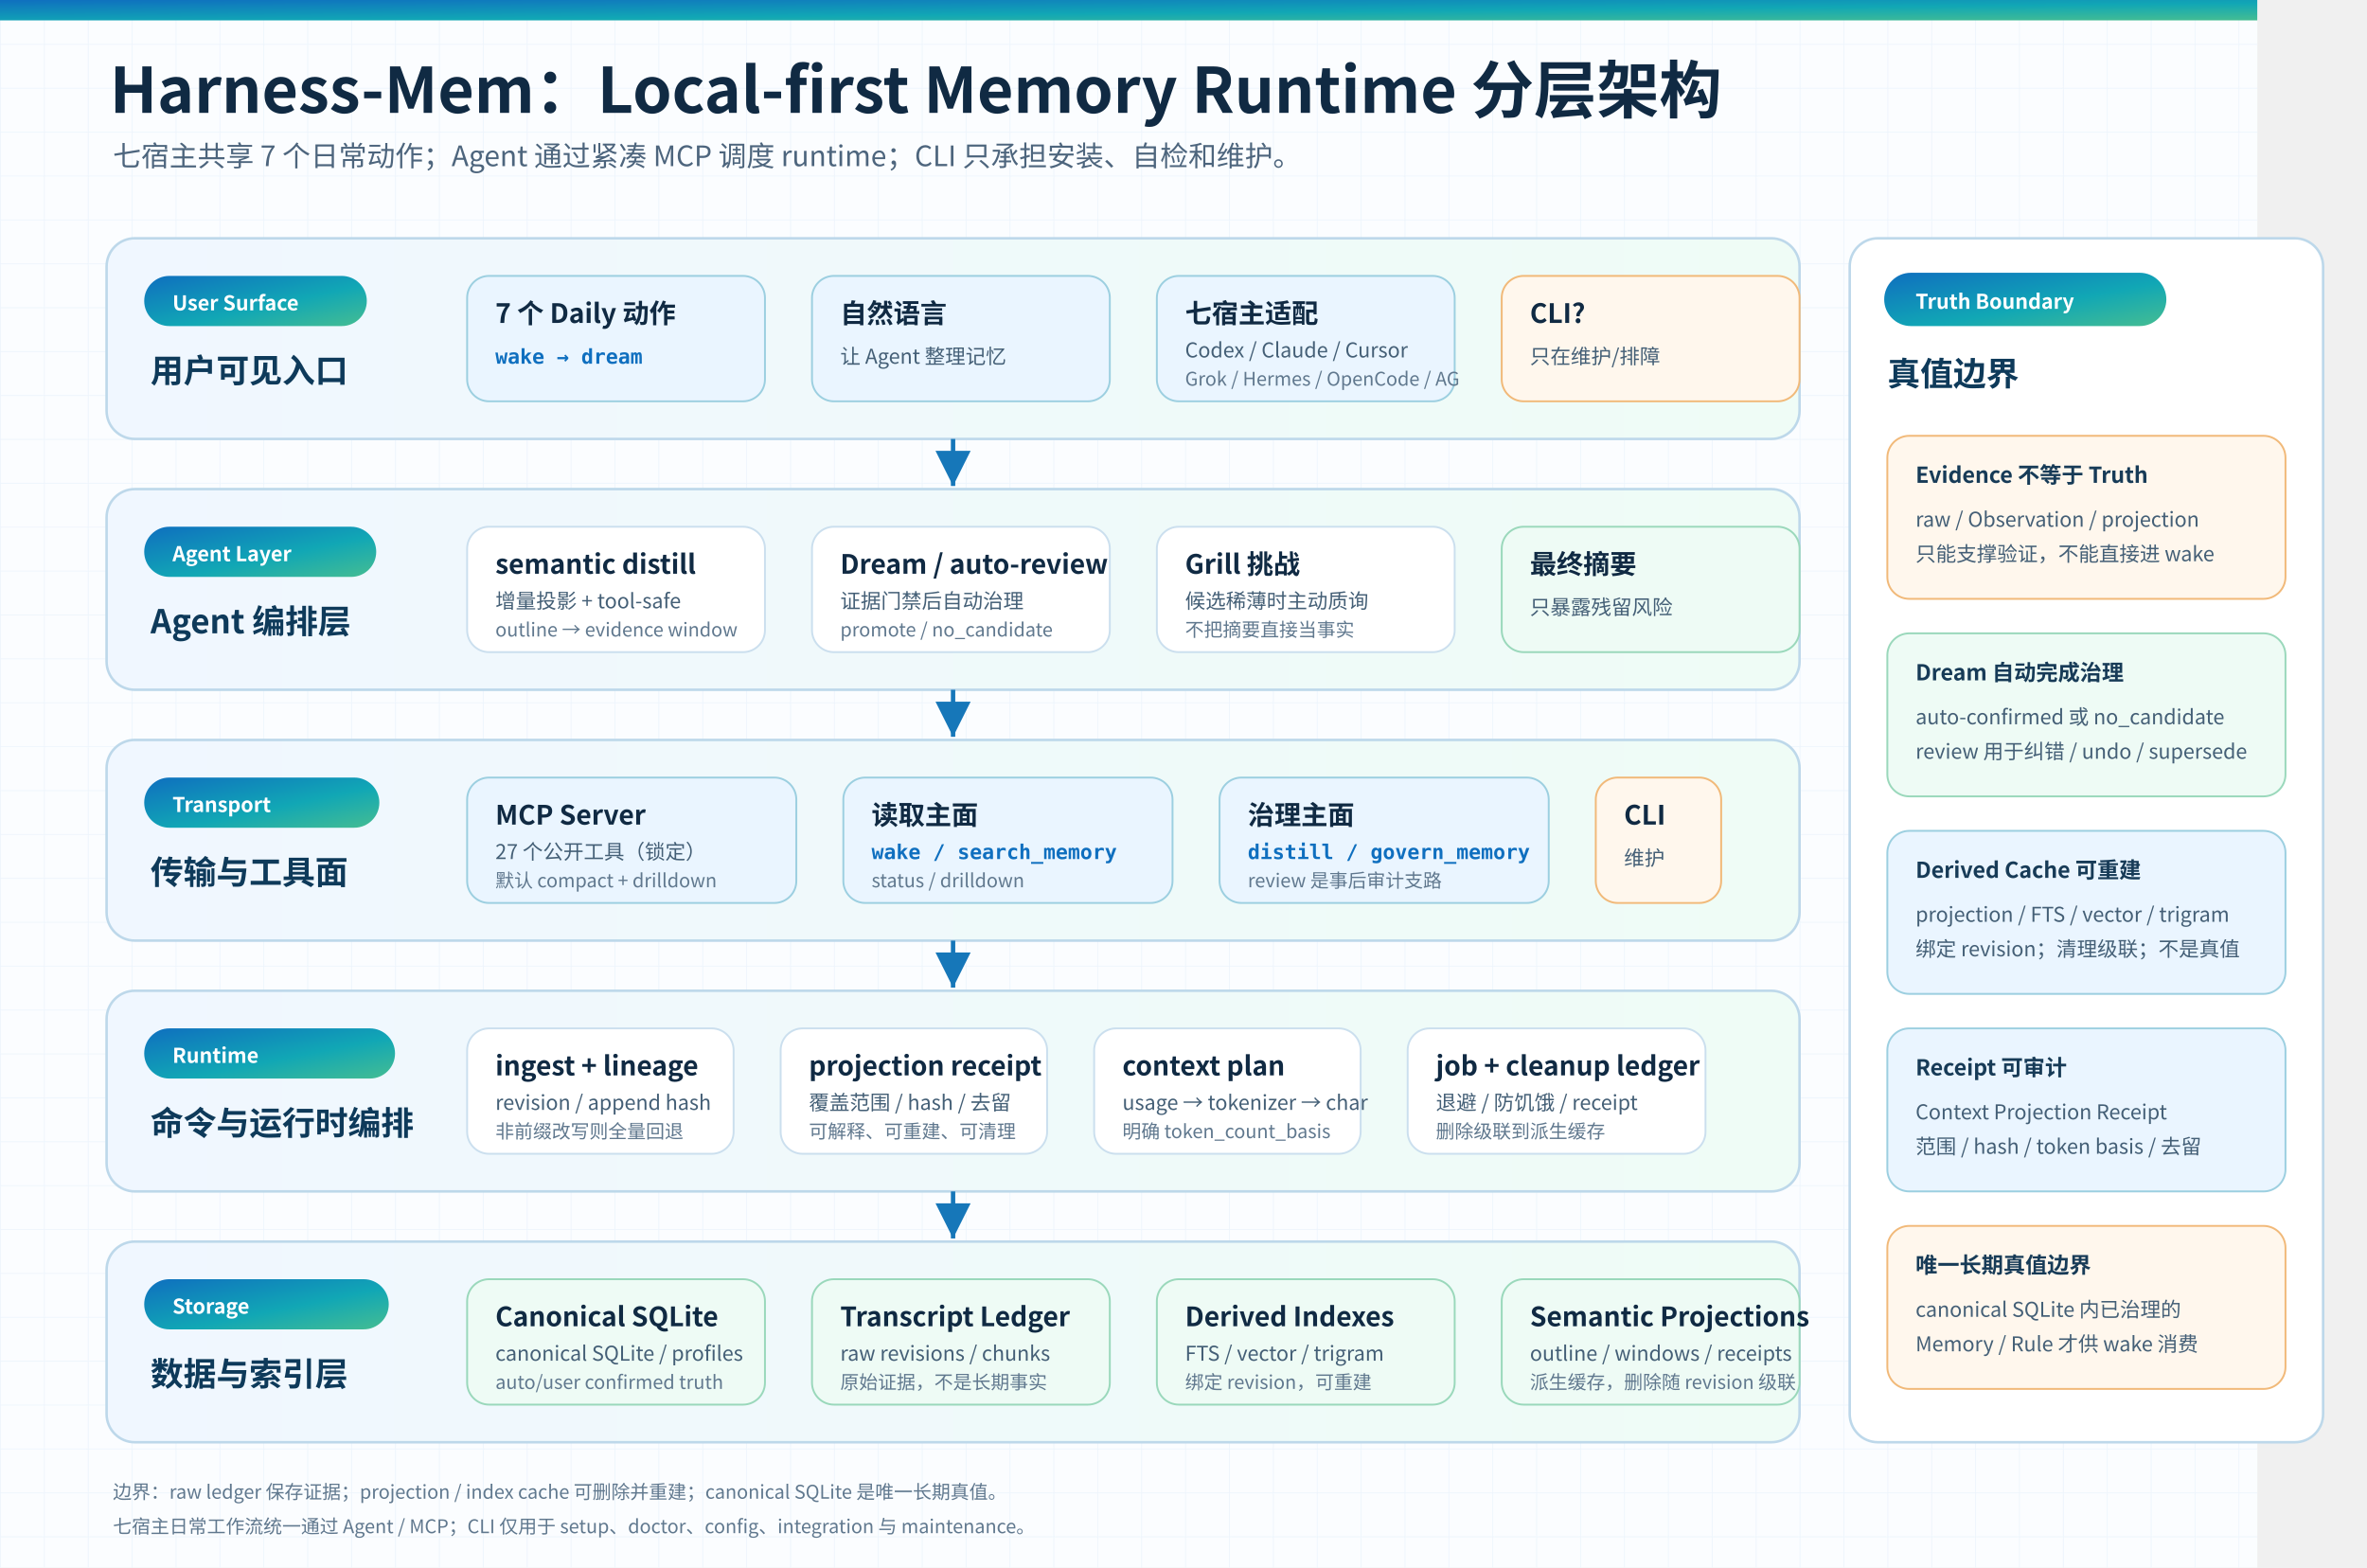
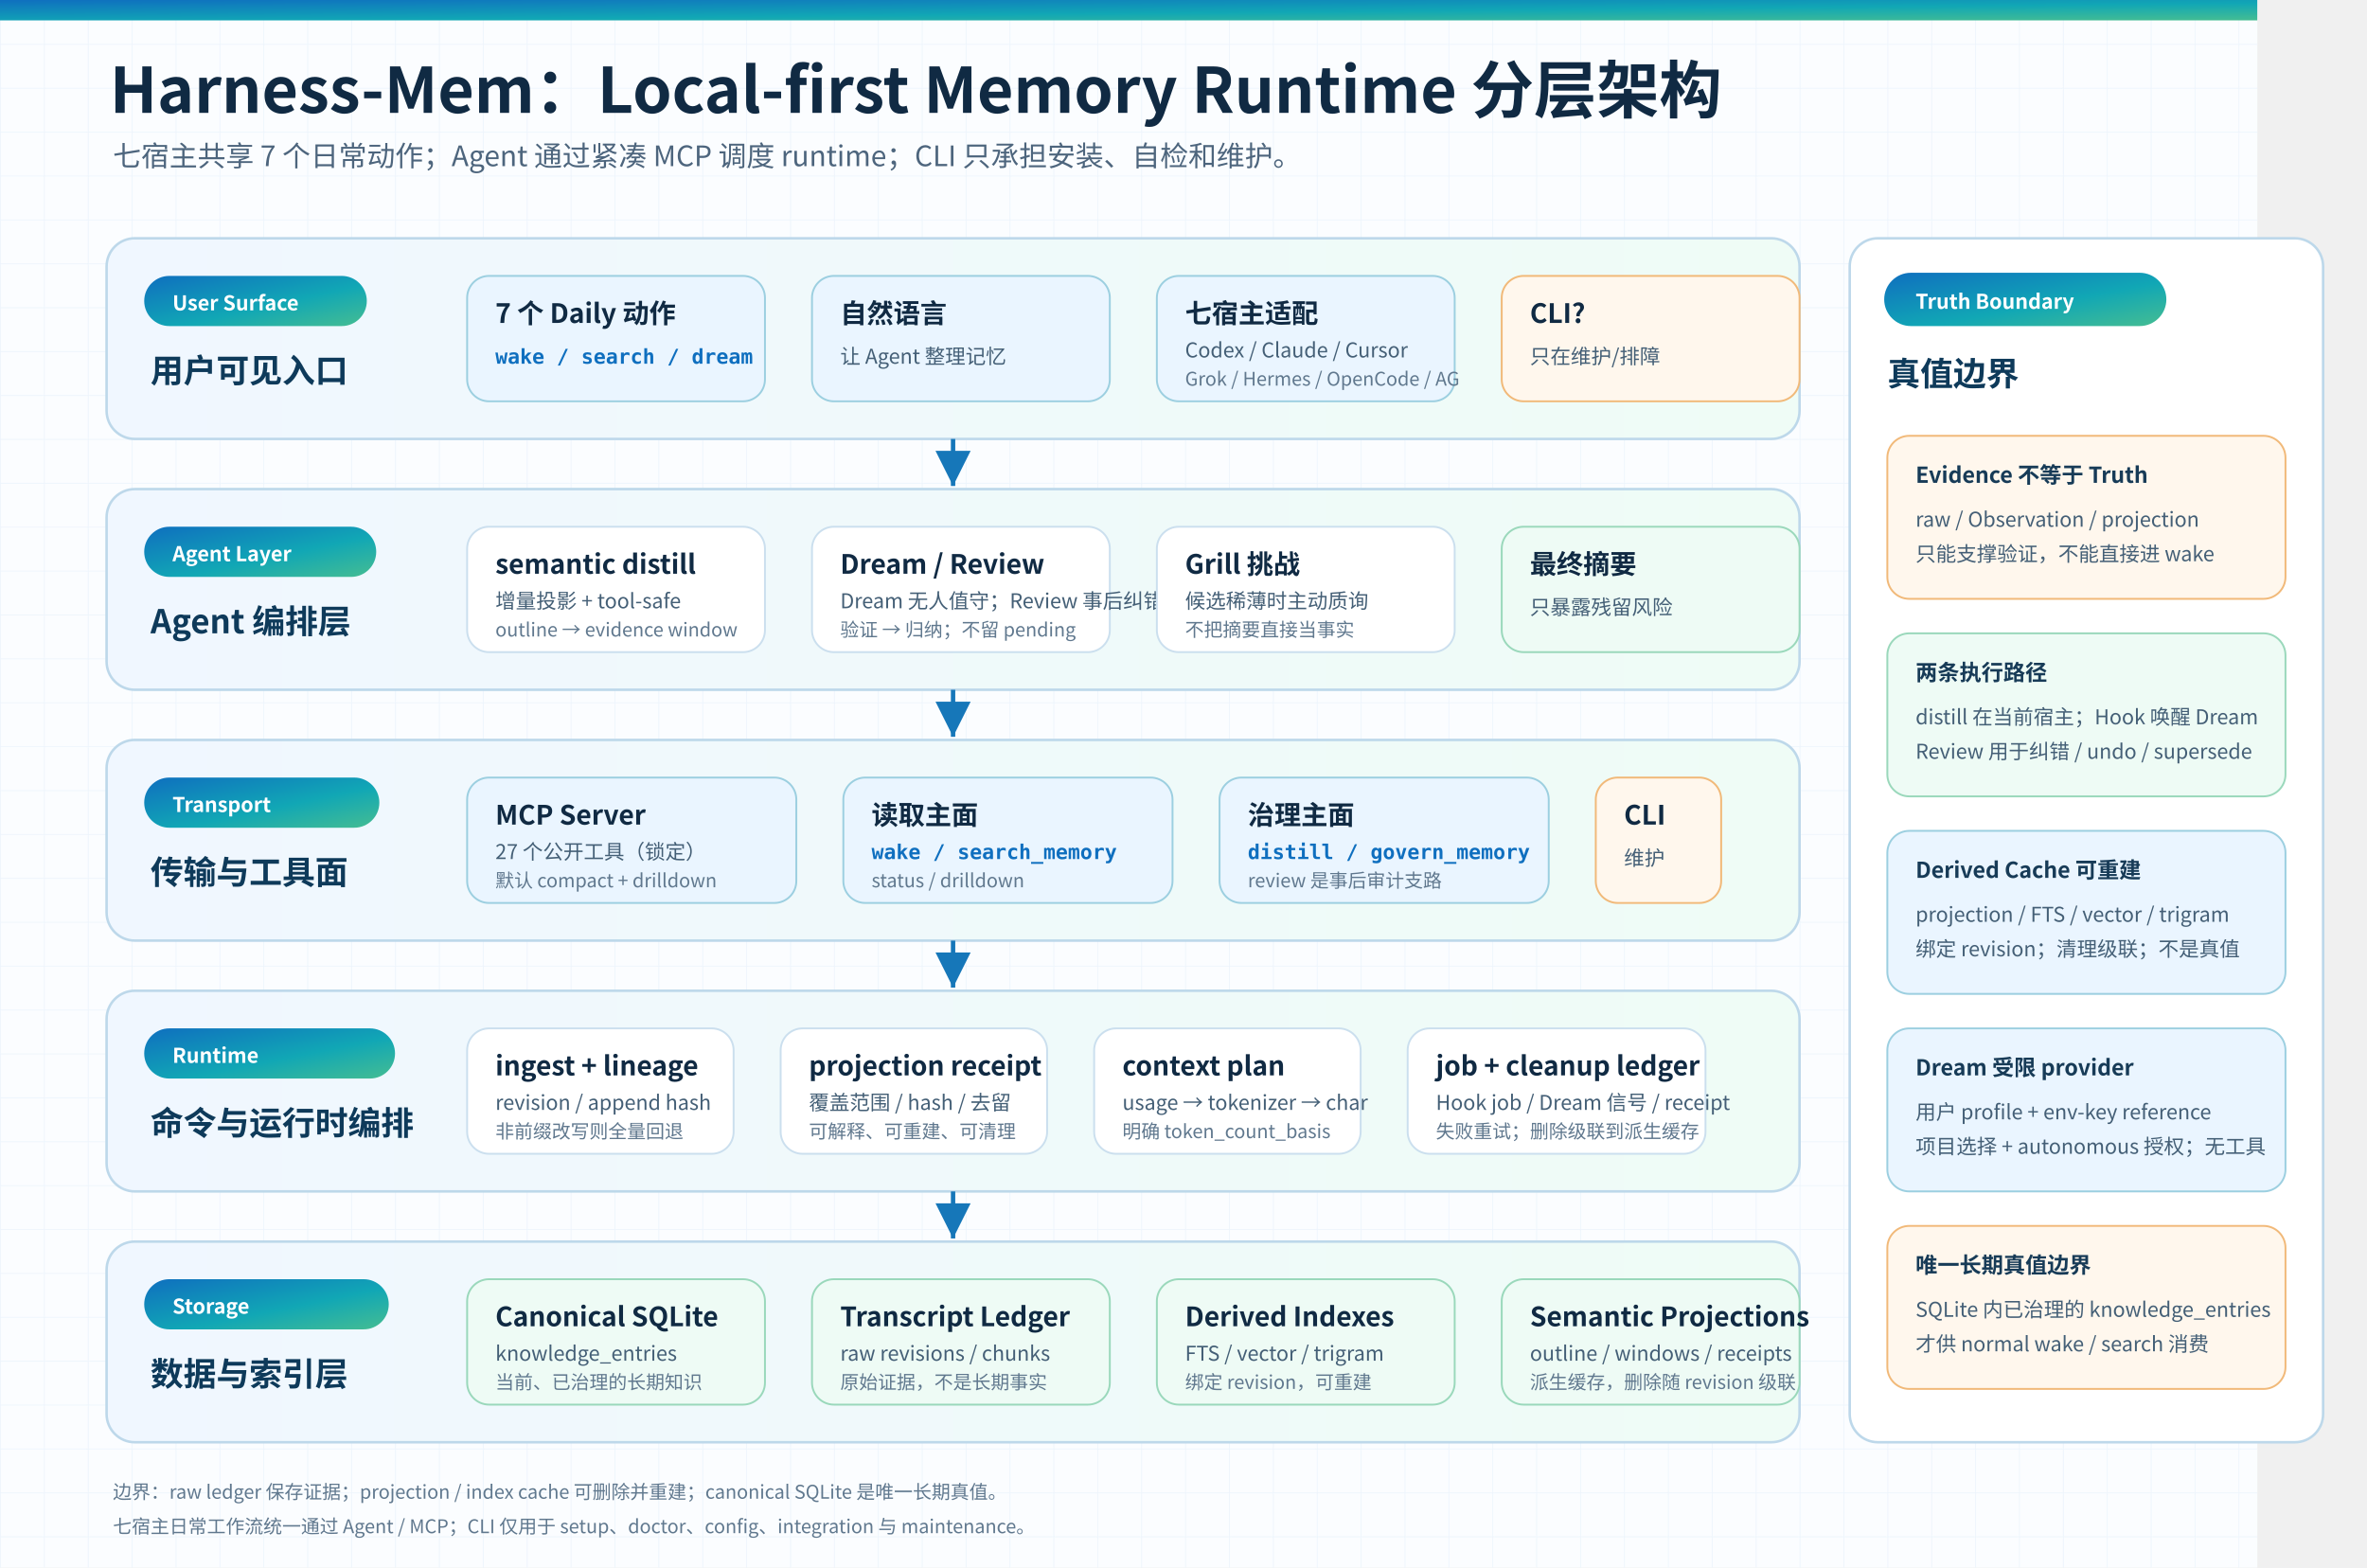
<svg xmlns="http://www.w3.org/2000/svg" width="1510" height="1000" viewBox="0 0 1510 1000" role="img" aria-labelledby="title desc">
  <defs>
    <pattern id="grid" width="28" height="28" patternUnits="userSpaceOnUse">
      <path d="M 28 0 L 0 0 0 28" fill="none" stroke="#e8f2fb" stroke-width="1" />
    </pattern>
    <linearGradient id="blueGreen" x1="0" y1="0" x2="1" y2="1">
      <stop offset="0%" stop-color="#0f6fbf" />
      <stop offset="58%" stop-color="#11a7b5" />
      <stop offset="100%" stop-color="#45bd92" />
    </linearGradient>
    <linearGradient id="layerFill" x1="0" y1="0" x2="1" y2="0">
      <stop offset="0%" stop-color="#f0f7ff" />
      <stop offset="100%" stop-color="#effcf6" />
    </linearGradient>
    <filter id="shadow" x="-10%" y="-20%" width="125%" height="155%">
      <feDropShadow dx="0" dy="8" stdDeviation="10" flood-color="#0b3558" flood-opacity="0.10" />
    </filter>
    <marker id="arrow" markerWidth="12" markerHeight="12" refX="10" refY="6" orient="auto" markerUnits="strokeWidth">
      <path d="M2,2 L10,6 L2,10 Z" fill="#1677b9" />
    </marker>
    <style>
      .bg { fill: #fbfdff; }
      .grid { fill: url(#grid); opacity: .72; }
      .title { font: 700 40px "Microsoft YaHei", "Noto Sans CJK SC", "Segoe UI", Arial, sans-serif; fill: #102a43; }
      .subtitle { font: 400 18px "Microsoft YaHei", "Noto Sans CJK SC", "Segoe UI", Arial, sans-serif; fill: #4d657d; }
      .layer { fill: url(#layerFill); stroke: #bdd8ea; stroke-width: 1.6; rx: 18; }
      .side { fill: #ffffff; stroke: #bdd8ea; stroke-width: 1.6; rx: 18; }
      .label { font: 700 21px "Microsoft YaHei", "Noto Sans CJK SC", "Segoe UI", Arial, sans-serif; fill: #0e3a5a; }
      .tag { font: 700 13px "Microsoft YaHei", "Noto Sans CJK SC", "Segoe UI", Arial, sans-serif; fill: #ffffff; }
      .card { fill: #ffffff; stroke: #cbdfee; stroke-width: 1.2; rx: 14; }
      .cardBlue { fill: #eaf5ff; stroke: #9ccfe0; stroke-width: 1.2; rx: 14; }
      .cardGreen { fill: #eefbf5; stroke: #9ad8bb; stroke-width: 1.2; rx: 14; }
      .cardOrange { fill: #fff7ed; stroke: #f1b979; stroke-width: 1.2; rx: 14; }
      .cardTitle { font: 700 17px "Microsoft YaHei", "Noto Sans CJK SC", "Segoe UI", Arial, sans-serif; fill: #102a43; }
      .body { font: 400 13px "Microsoft YaHei", "Noto Sans CJK SC", "Segoe UI", Arial, sans-serif; fill: #445f76; }
      .code { font: 700 13px "Cascadia Mono", Consolas, monospace; fill: #0f6fbf; }
      .arrow { fill: none; stroke: #1677b9; stroke-width: 2.8; marker-end: url(#arrow); }
      .small { font: 400 12px "Microsoft YaHei", "Noto Sans CJK SC", "Segoe UI", Arial, sans-serif; fill: #60788e; }
      .rule { font: 700 14px "Microsoft YaHei", "Noto Sans CJK SC", "Segoe UI", Arial, sans-serif; fill: #173b57; }
    </style>
  </defs>
  <rect class="bg" width="1440" height="1000" />
  <rect class="grid" width="1440" height="1000" />
  <rect x="0" y="0" width="1440" height="13" fill="url(#blueGreen)" />
  <text class="title" x="70" y="72">Harness-Mem：Local-first Memory Runtime 分层架构</text>
  <text class="subtitle" x="72" y="106">七宿主共享 7 个日常动作；Agent 通过紧凑 MCP 调度 runtime；CLI 只承担安装、自检和维护。</text>
  <g transform="translate(68 152)">
    <rect class="layer" width="1080" height="128" />
    <rect x="24" y="24" width="142" height="32" rx="16" fill="url(#blueGreen)" />
    <text class="tag" x="42" y="46">User Surface</text>
    <text class="label" x="28" y="92">用户可见入口</text>
    <g transform="translate(230 24)">
      <rect class="cardBlue" width="190" height="80" />
      <text class="cardTitle" x="18" y="30">7 个 Daily 动作</text>
-       <text class="code" x="18" y="56">wake → dream</text>
+       <text class="code" x="18" y="56">wake / search / dream</text>
    </g>
    <g transform="translate(450 24)">
      <rect class="cardBlue" width="190" height="80" />
      <text class="cardTitle" x="18" y="30">自然语言</text>
      <text class="body" x="18" y="56">让 Agent 整理记忆</text>
    </g>
    <g transform="translate(670 24)">
      <rect class="cardBlue" width="190" height="80" />
      <text class="cardTitle" x="18" y="30">七宿主适配</text>
      <text class="body" x="18" y="52">Codex / Claude / Cursor</text>
      <text class="small" x="18" y="70">Grok / Hermes / OpenCode / AG</text>
    </g>
    <g transform="translate(890 24)">
      <rect class="cardOrange" width="190" height="80" />
      <text class="cardTitle" x="18" y="30">CLI?</text>
      <text class="body" x="18" y="56">只在维护/排障</text>
    </g>
  </g>
  <g transform="translate(68 312)">
    <rect class="layer" width="1080" height="128" />
    <rect x="24" y="24" width="148" height="32" rx="16" fill="url(#blueGreen)" />
    <text class="tag" x="42" y="46">Agent Layer</text>
    <text class="label" x="28" y="92">Agent 编排层</text>
    <g transform="translate(230 24)">
      <rect class="card" width="190" height="80" />
      <text class="cardTitle" x="18" y="30">semantic distill</text>
      <text class="body" x="18" y="52">增量投影 + tool-safe</text>
      <text class="small" x="18" y="70">outline → evidence window</text>
    </g>
    <g transform="translate(450 24)">
      <rect class="card" width="190" height="80" />
-       <text class="cardTitle" x="18" y="30">Dream / auto-review</text>
-       <text class="body" x="18" y="52">证据门禁后自动治理</text>
-       <text class="small" x="18" y="70">promote / no_candidate</text>
+       <text class="cardTitle" x="18" y="30">Dream / Review</text>
+       <text class="body" x="18" y="52">Dream 无人值守；Review 事后纠错</text>
+       <text class="small" x="18" y="70">验证 → 归纳；不留 pending</text>
    </g>
    <g transform="translate(670 24)">
      <rect class="card" width="190" height="80" />
      <text class="cardTitle" x="18" y="30">Grill 挑战</text>
      <text class="body" x="18" y="52">候选稀薄时主动质询</text>
      <text class="small" x="18" y="70">不把摘要直接当事实</text>
    </g>
    <g transform="translate(890 24)">
      <rect class="cardGreen" width="190" height="80" />
      <text class="cardTitle" x="18" y="30">最终摘要</text>
      <text class="body" x="18" y="56">只暴露残留风险</text>
    </g>
  </g>
  <g transform="translate(68 472)">
    <rect class="layer" width="1080" height="128" />
    <rect x="24" y="24" width="150" height="32" rx="16" fill="url(#blueGreen)" />
    <text class="tag" x="42" y="46">Transport</text>
    <text class="label" x="28" y="92">传输与工具面</text>
    <g transform="translate(230 24)">
      <rect class="cardBlue" width="210" height="80" />
      <text class="cardTitle" x="18" y="30">MCP Server</text>
      <text class="body" x="18" y="52">27 个公开工具（锁定）</text>
      <text class="small" x="18" y="70">默认 compact + drilldown</text>
    </g>
    <g transform="translate(470 24)">
      <rect class="cardBlue" width="210" height="80" />
      <text class="cardTitle" x="18" y="30">读取主面</text>
      <text class="code" x="18" y="52">wake / search_memory</text>
      <text class="small" x="18" y="70">status / drilldown</text>
    </g>
    <g transform="translate(710 24)">
      <rect class="cardBlue" width="210" height="80" />
      <text class="cardTitle" x="18" y="30">治理主面</text>
      <text class="code" x="18" y="52">distill / govern_memory</text>
      <text class="small" x="18" y="70">review 是事后审计支路</text>
    </g>
    <g transform="translate(950 24)">
      <rect class="cardOrange" width="80" height="80" />
      <text class="cardTitle" x="18" y="30">CLI</text>
      <text class="body" x="18" y="56">维护</text>
    </g>
  </g>
  <g transform="translate(68 632)">
    <rect class="layer" width="1080" height="128" />
    <rect x="24" y="24" width="160" height="32" rx="16" fill="url(#blueGreen)" />
    <text class="tag" x="42" y="46">Runtime</text>
    <text class="label" x="28" y="92">命令与运行时编排</text>
    <g transform="translate(230 24)">
      <rect class="card" width="170" height="80" />
      <text class="cardTitle" x="18" y="30">ingest + lineage</text>
      <text class="body" x="18" y="52">revision / append hash</text>
      <text class="small" x="18" y="70">非前缀改写则全量回退</text>
    </g>
    <g transform="translate(430 24)">
      <rect class="card" width="170" height="80" />
      <text class="cardTitle" x="18" y="30">projection receipt</text>
      <text class="body" x="18" y="52">覆盖范围 / hash / 去留</text>
      <text class="small" x="18" y="70">可解释、可重建、可清理</text>
    </g>
    <g transform="translate(630 24)">
      <rect class="card" width="170" height="80" />
      <text class="cardTitle" x="18" y="30">context plan</text>
      <text class="body" x="18" y="52">usage → tokenizer → char</text>
      <text class="small" x="18" y="70">明确 token_count_basis</text>
    </g>
    <g transform="translate(830 24)">
      <rect class="card" width="190" height="80" />
      <text class="cardTitle" x="18" y="30">job + cleanup ledger</text>
-       <text class="body" x="18" y="52">退避 / 防饥饿 / receipt</text>
-       <text class="small" x="18" y="70">删除级联到派生缓存</text>
+       <text class="body" x="18" y="52">Hook job / Dream 信号 / receipt</text>
+       <text class="small" x="18" y="70">失败重试；删除级联到派生缓存</text>
    </g>
  </g>
  <g transform="translate(68 792)">
    <rect class="layer" width="1080" height="128" />
    <rect x="24" y="24" width="156" height="32" rx="16" fill="url(#blueGreen)" />
    <text class="tag" x="42" y="46">Storage</text>
    <text class="label" x="28" y="92">数据与索引层</text>
    <g transform="translate(230 24)">
      <rect class="cardGreen" width="190" height="80" />
      <text class="cardTitle" x="18" y="30">Canonical SQLite</text>
-       <text class="body" x="18" y="52">canonical SQLite / profiles</text>
-       <text class="small" x="18" y="70">auto/user confirmed truth</text>
+       <text class="body" x="18" y="52">knowledge_entries</text>
+       <text class="small" x="18" y="70">当前、已治理的长期知识</text>
    </g>
    <g transform="translate(450 24)">
      <rect class="cardGreen" width="190" height="80" />
      <text class="cardTitle" x="18" y="30">Transcript Ledger</text>
      <text class="body" x="18" y="52">raw revisions / chunks</text>
      <text class="small" x="18" y="70">原始证据，不是长期事实</text>
    </g>
    <g transform="translate(670 24)">
      <rect class="cardGreen" width="190" height="80" />
      <text class="cardTitle" x="18" y="30">Derived Indexes</text>
      <text class="body" x="18" y="52">FTS / vector / trigram</text>
      <text class="small" x="18" y="70">绑定 revision，可重建</text>
    </g>
    <g transform="translate(890 24)">
      <rect class="cardGreen" width="190" height="80" />
      <text class="cardTitle" x="18" y="30">Semantic Projections</text>
      <text class="body" x="18" y="52">outline / windows / receipts</text>
      <text class="small" x="18" y="70">派生缓存，删除随 revision 级联</text>
    </g>
  </g>
  <path class="arrow" d="M 608 280 L 608 310" />
  <path class="arrow" d="M 608 440 L 608 470" />
  <path class="arrow" d="M 608 600 L 608 630" />
  <path class="arrow" d="M 608 760 L 608 790" />
  <g transform="translate(1180 152)">
    <rect class="side" width="302" height="768" />
    <rect x="22" y="22" width="180" height="34" rx="17" fill="url(#blueGreen)" />
    <text class="tag" x="42" y="45">Truth Boundary</text>
    <text class="label" x="24" y="94">真值边界</text>
    <g transform="translate(24 126)">
      <rect class="cardOrange" width="254" height="104" />
      <text class="rule" x="18" y="30">Evidence 不等于 Truth</text>
      <text class="body" x="18" y="58">raw / Observation / projection</text>
      <text class="body" x="18" y="80">只能支撑验证，不能直接进 wake</text>
    </g>
    <g transform="translate(24 252)">
      <rect class="cardGreen" width="254" height="104" />
-       <text class="rule" x="18" y="30">Dream 自动完成治理</text>
-       <text class="body" x="18" y="58">auto-confirmed 或 no_candidate</text>
-       <text class="body" x="18" y="80">review 用于纠错 / undo / supersede</text>
+       <text class="rule" x="18" y="30">两条执行路径</text>
+       <text class="body" x="18" y="58">distill 在当前宿主；Hook 唤醒 Dream</text>
+       <text class="body" x="18" y="80">Review 用于纠错 / undo / supersede</text>
    </g>
    <g transform="translate(24 378)">
      <rect class="cardBlue" width="254" height="104" />
      <text class="rule" x="18" y="30">Derived Cache 可重建</text>
      <text class="body" x="18" y="58">projection / FTS / vector / trigram</text>
      <text class="body" x="18" y="80">绑定 revision；清理级联；不是真值</text>
    </g>
    <g transform="translate(24 504)">
      <rect class="cardBlue" width="254" height="104" />
-       <text class="rule" x="18" y="30">Receipt 可审计</text>
-       <text class="body" x="18" y="58">Context Projection Receipt</text>
-       <text class="body" x="18" y="80">范围 / hash / token basis / 去留</text>
+       <text class="rule" x="18" y="30">Dream 受限 provider</text>
+       <text class="body" x="18" y="58">用户 profile + env-key reference</text>
+       <text class="body" x="18" y="80">项目选择 + autonomous 授权；无工具</text>
    </g>
    <g transform="translate(24 630)">
      <rect class="cardOrange" width="254" height="104" />
      <text class="rule" x="18" y="30">唯一长期真值边界</text>
-       <text class="body" x="18" y="58">canonical SQLite 内已治理的</text>
-       <text class="body" x="18" y="80">Memory / Rule 才供 wake 消费</text>
+       <text class="body" x="18" y="58">SQLite 内已治理的 knowledge_entries</text>
+       <text class="body" x="18" y="80">才供 normal wake / search 消费</text>
    </g>
  </g>
  <text class="small" x="72" y="956">边界：raw ledger 保存证据；projection / index cache 可删除并重建；canonical SQLite 是唯一长期真值。</text>
  <text class="small" x="72" y="978">七宿主日常工作流统一通过 Agent / MCP；CLI 仅用于 setup、doctor、config、integration 与 maintenance。</text>
</svg>
